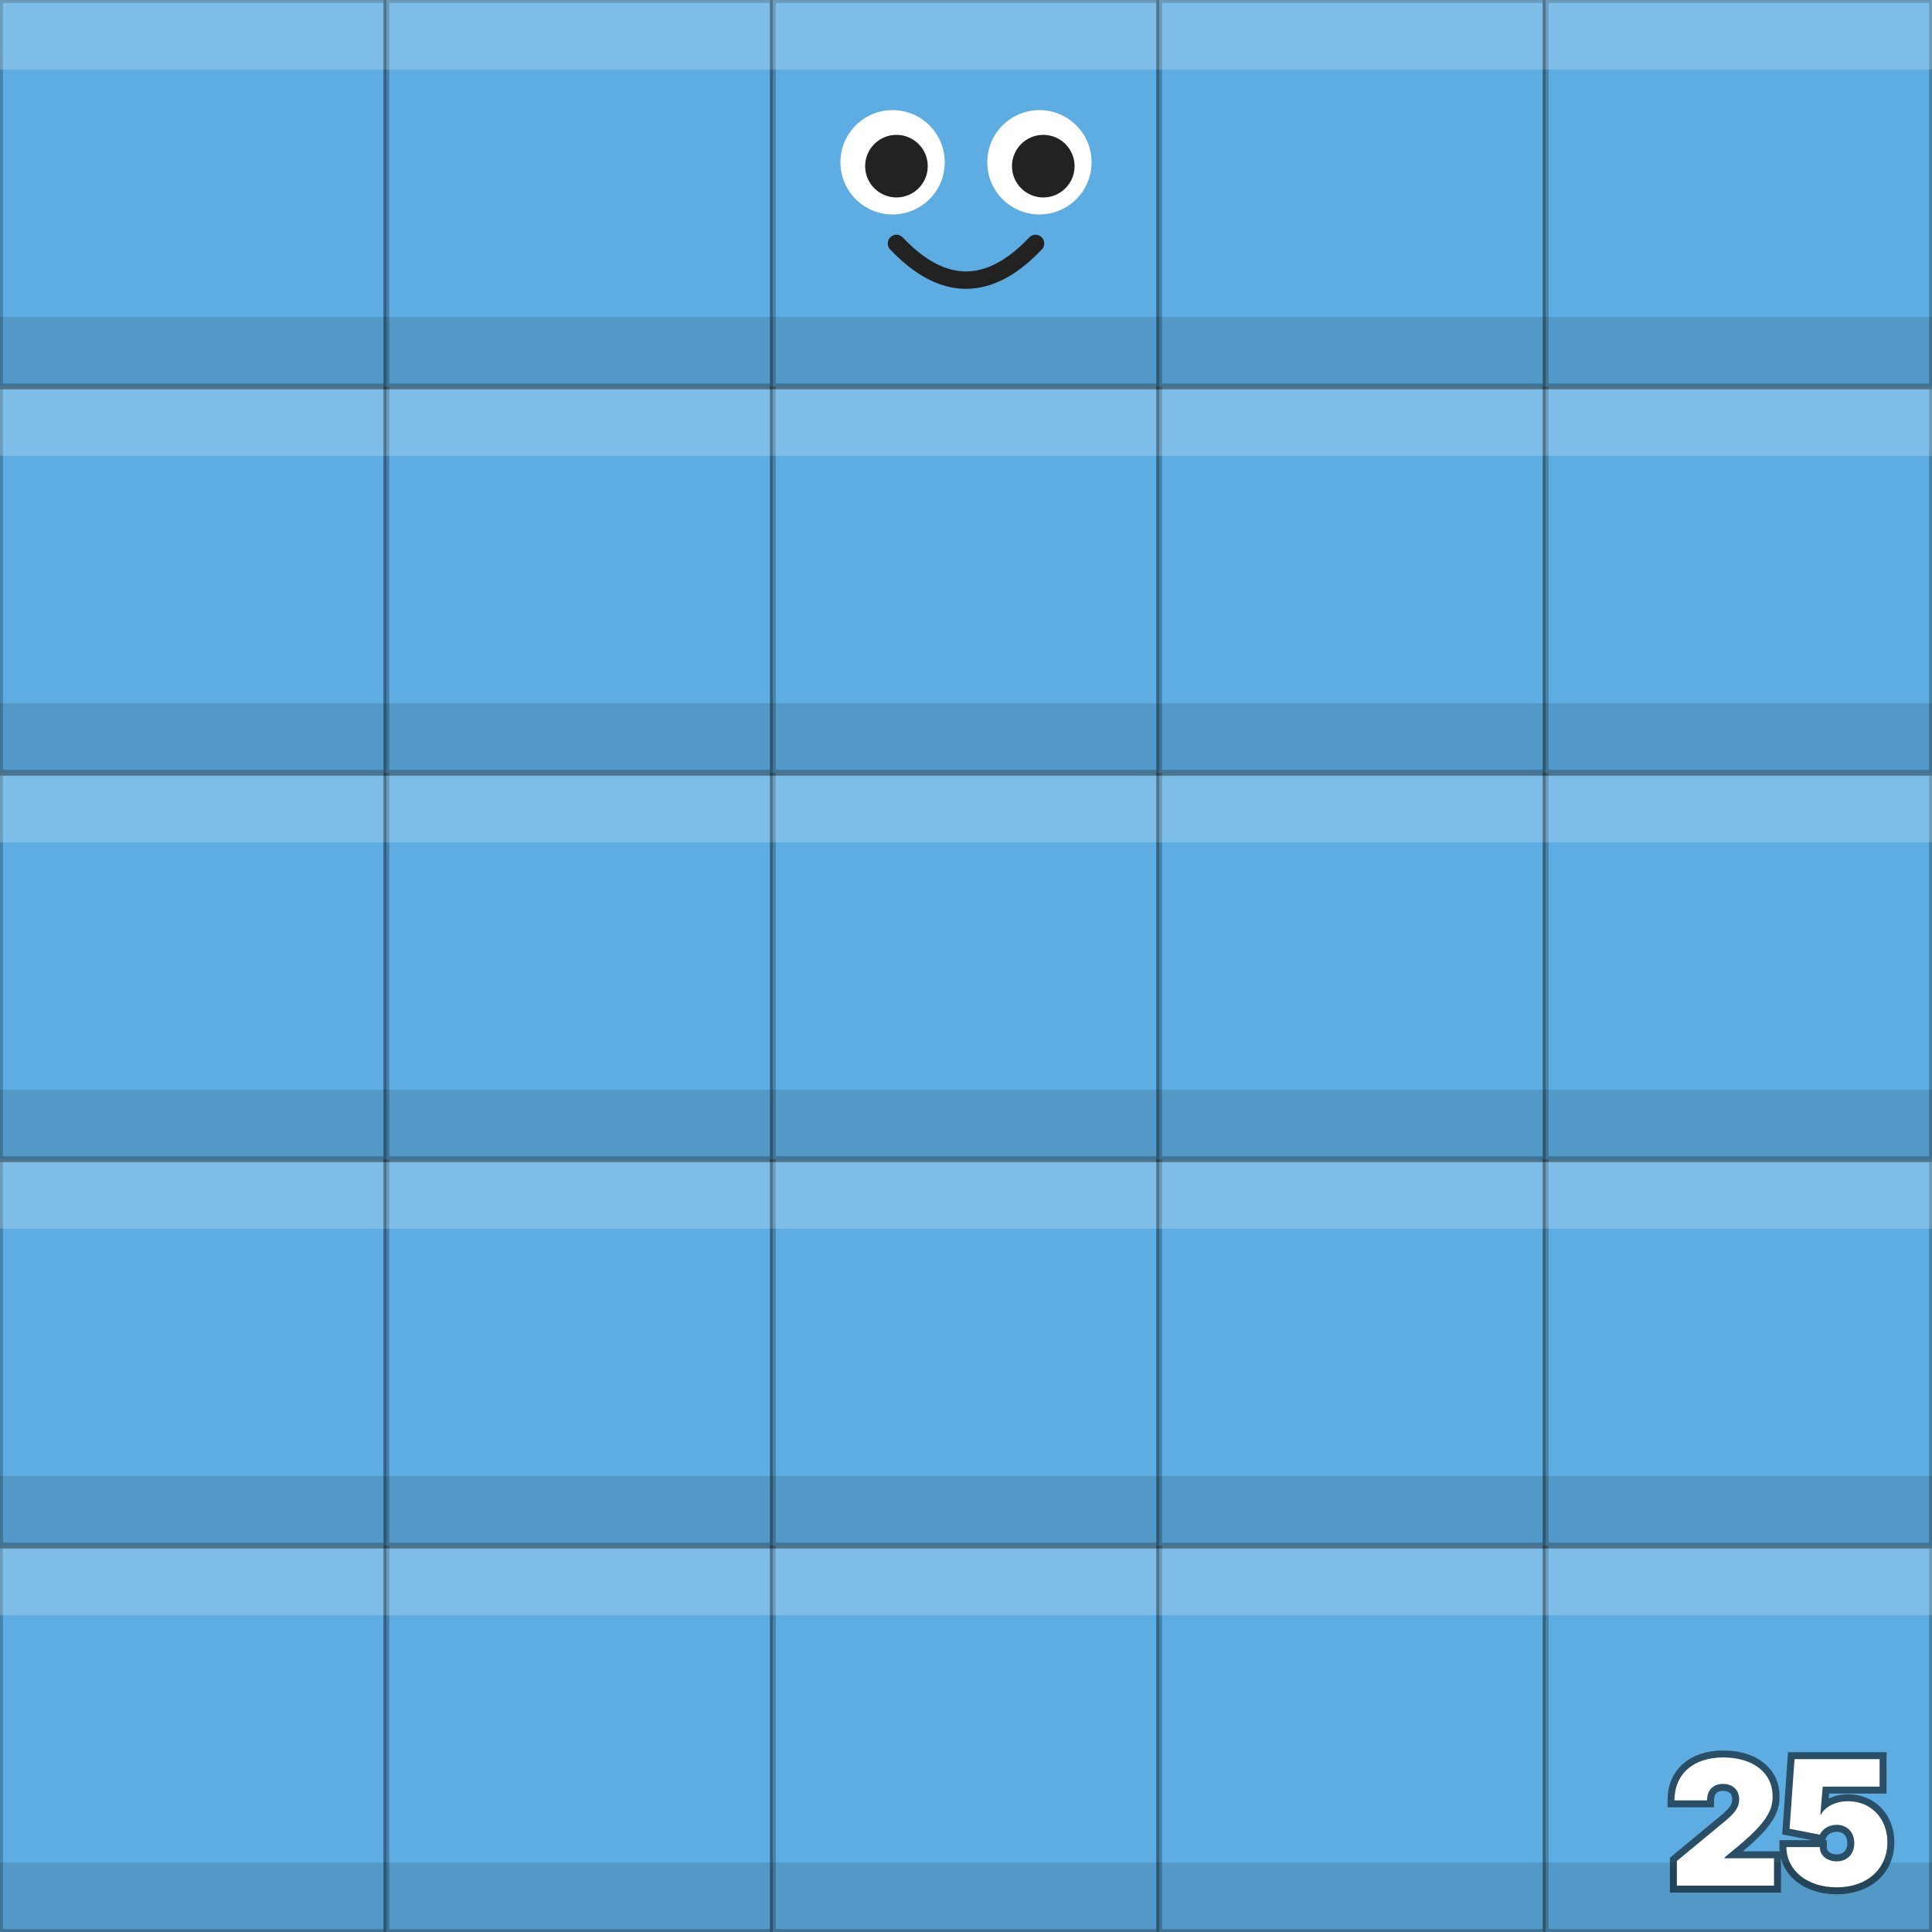
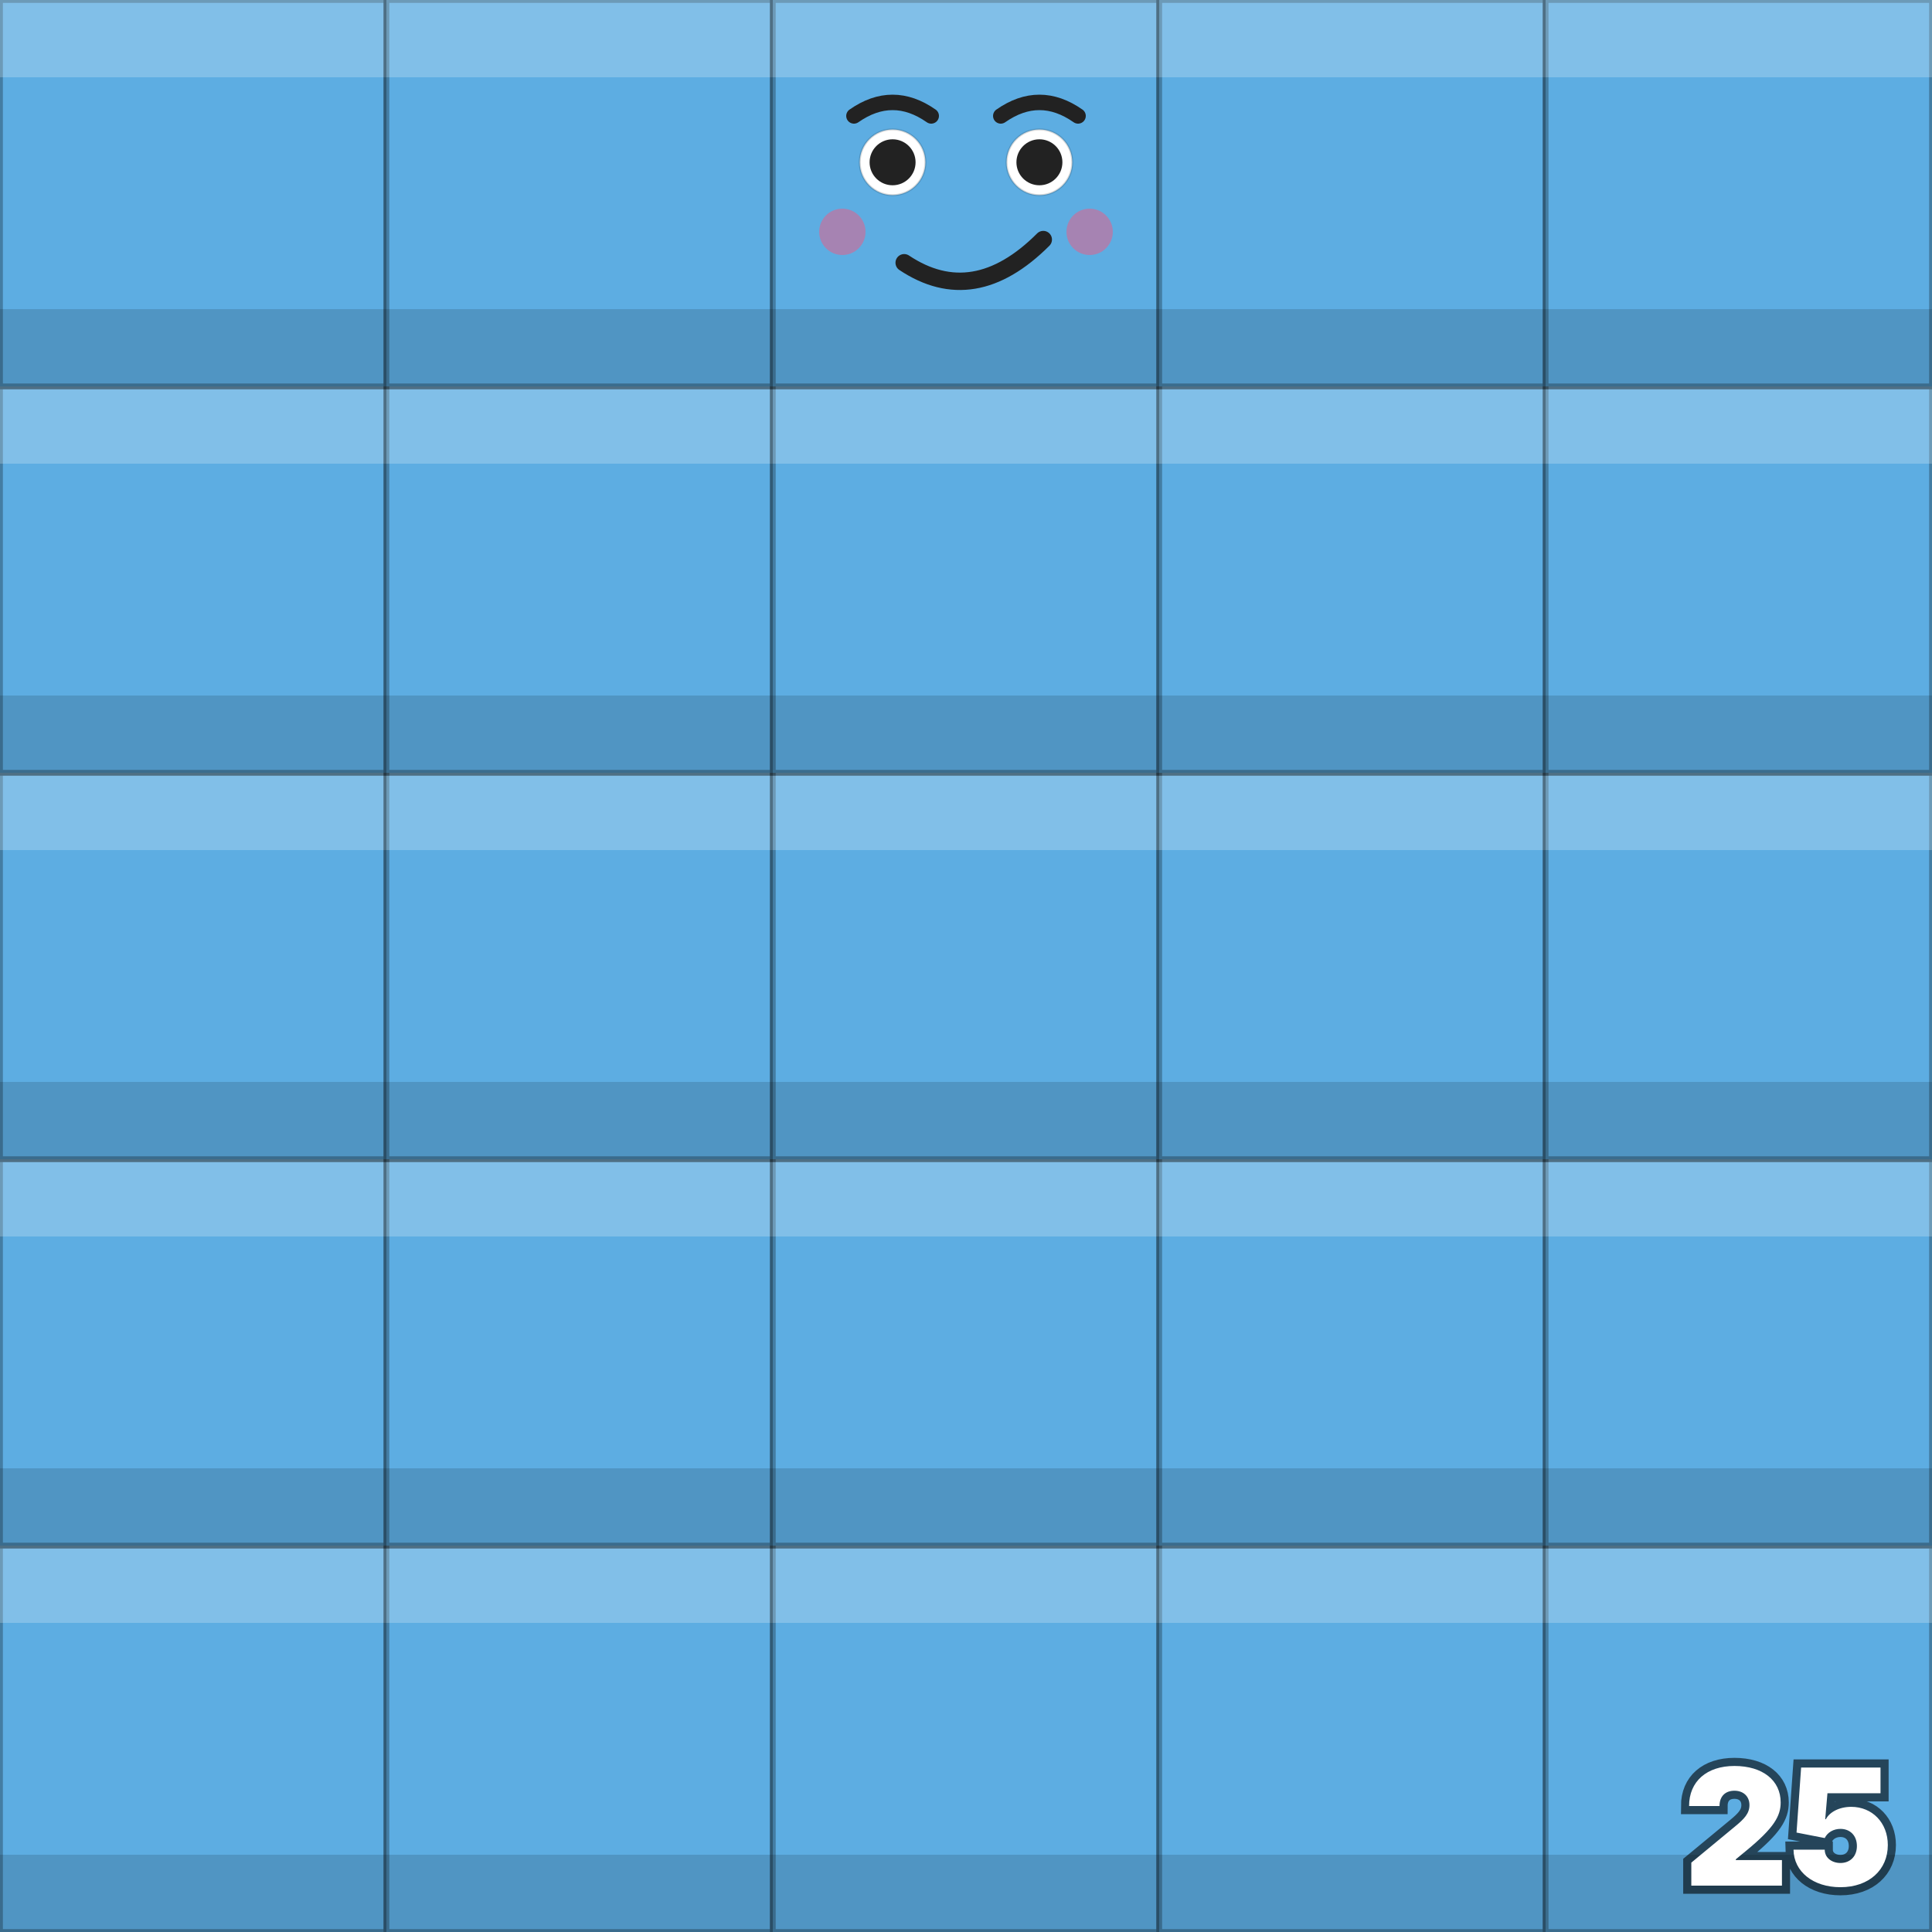
<svg xmlns="http://www.w3.org/2000/svg" viewBox="0 0 500 500" width="500" height="500">
-   <rect x="0" y="400" width="100" height="100" fill="#5DADE2" stroke="rgba(0,0,0,0.25)" stroke-width="1.5" />
-   <rect x="0" y="400" width="100" height="18" fill="rgba(255,255,255,0.2)" />
-   <rect x="0" y="482" width="100" height="18" fill="rgba(0,0,0,0.12)" />
-   <rect x="100" y="400" width="100" height="100" fill="#5DADE2" stroke="rgba(0,0,0,0.25)" stroke-width="1.5" />
-   <rect x="100" y="400" width="100" height="18" fill="rgba(255,255,255,0.2)" />
-   <rect x="100" y="482" width="100" height="18" fill="rgba(0,0,0,0.12)" />
-   <rect x="200" y="400" width="100" height="100" fill="#5DADE2" stroke="rgba(0,0,0,0.25)" stroke-width="1.5" />
-   <rect x="200" y="400" width="100" height="18" fill="rgba(255,255,255,0.2)" />
-   <rect x="200" y="482" width="100" height="18" fill="rgba(0,0,0,0.12)" />
-   <rect x="300" y="400" width="100" height="100" fill="#5DADE2" stroke="rgba(0,0,0,0.25)" stroke-width="1.5" />
-   <rect x="300" y="400" width="100" height="18" fill="rgba(255,255,255,0.2)" />
-   <rect x="300" y="482" width="100" height="18" fill="rgba(0,0,0,0.12)" />
-   <rect x="400" y="400" width="100" height="100" fill="#5DADE2" stroke="rgba(0,0,0,0.25)" stroke-width="1.5" />
-   <rect x="400" y="400" width="100" height="18" fill="rgba(255,255,255,0.2)" />
-   <rect x="400" y="482" width="100" height="18" fill="rgba(0,0,0,0.12)" />
-   <rect x="0" y="300" width="100" height="100" fill="#5DADE2" stroke="rgba(0,0,0,0.25)" stroke-width="1.5" />
-   <rect x="0" y="300" width="100" height="18" fill="rgba(255,255,255,0.2)" />
-   <rect x="0" y="382" width="100" height="18" fill="rgba(0,0,0,0.12)" />
-   <rect x="100" y="300" width="100" height="100" fill="#5DADE2" stroke="rgba(0,0,0,0.25)" stroke-width="1.5" />
-   <rect x="100" y="300" width="100" height="18" fill="rgba(255,255,255,0.2)" />
-   <rect x="100" y="382" width="100" height="18" fill="rgba(0,0,0,0.12)" />
-   <rect x="200" y="300" width="100" height="100" fill="#5DADE2" stroke="rgba(0,0,0,0.25)" stroke-width="1.5" />
-   <rect x="200" y="300" width="100" height="18" fill="rgba(255,255,255,0.2)" />
-   <rect x="200" y="382" width="100" height="18" fill="rgba(0,0,0,0.12)" />
-   <rect x="300" y="300" width="100" height="100" fill="#5DADE2" stroke="rgba(0,0,0,0.25)" stroke-width="1.5" />
-   <rect x="300" y="300" width="100" height="18" fill="rgba(255,255,255,0.2)" />
-   <rect x="300" y="382" width="100" height="18" fill="rgba(0,0,0,0.12)" />
-   <rect x="400" y="300" width="100" height="100" fill="#5DADE2" stroke="rgba(0,0,0,0.25)" stroke-width="1.5" />
-   <rect x="400" y="300" width="100" height="18" fill="rgba(255,255,255,0.2)" />
-   <rect x="400" y="382" width="100" height="18" fill="rgba(0,0,0,0.12)" />
-   <rect x="0" y="200" width="100" height="100" fill="#5DADE2" stroke="rgba(0,0,0,0.25)" stroke-width="1.5" />
-   <rect x="0" y="200" width="100" height="18" fill="rgba(255,255,255,0.2)" />
-   <rect x="0" y="282" width="100" height="18" fill="rgba(0,0,0,0.12)" />
-   <rect x="100" y="200" width="100" height="100" fill="#5DADE2" stroke="rgba(0,0,0,0.25)" stroke-width="1.5" />
-   <rect x="100" y="200" width="100" height="18" fill="rgba(255,255,255,0.2)" />
-   <rect x="100" y="282" width="100" height="18" fill="rgba(0,0,0,0.12)" />
-   <rect x="200" y="200" width="100" height="100" fill="#5DADE2" stroke="rgba(0,0,0,0.25)" stroke-width="1.5" />
-   <rect x="200" y="200" width="100" height="18" fill="rgba(255,255,255,0.2)" />
-   <rect x="200" y="282" width="100" height="18" fill="rgba(0,0,0,0.12)" />
-   <rect x="300" y="200" width="100" height="100" fill="#5DADE2" stroke="rgba(0,0,0,0.25)" stroke-width="1.5" />
-   <rect x="300" y="200" width="100" height="18" fill="rgba(255,255,255,0.2)" />
-   <rect x="300" y="282" width="100" height="18" fill="rgba(0,0,0,0.12)" />
-   <rect x="400" y="200" width="100" height="100" fill="#5DADE2" stroke="rgba(0,0,0,0.25)" stroke-width="1.5" />
-   <rect x="400" y="200" width="100" height="18" fill="rgba(255,255,255,0.2)" />
-   <rect x="400" y="282" width="100" height="18" fill="rgba(0,0,0,0.12)" />
-   <rect x="0" y="100" width="100" height="100" fill="#5DADE2" stroke="rgba(0,0,0,0.25)" stroke-width="1.5" />
-   <rect x="0" y="100" width="100" height="18" fill="rgba(255,255,255,0.2)" />
-   <rect x="0" y="182" width="100" height="18" fill="rgba(0,0,0,0.12)" />
-   <rect x="100" y="100" width="100" height="100" fill="#5DADE2" stroke="rgba(0,0,0,0.25)" stroke-width="1.5" />
-   <rect x="100" y="100" width="100" height="18" fill="rgba(255,255,255,0.2)" />
-   <rect x="100" y="182" width="100" height="18" fill="rgba(0,0,0,0.12)" />
-   <rect x="200" y="100" width="100" height="100" fill="#5DADE2" stroke="rgba(0,0,0,0.25)" stroke-width="1.5" />
-   <rect x="200" y="100" width="100" height="18" fill="rgba(255,255,255,0.2)" />
-   <rect x="200" y="182" width="100" height="18" fill="rgba(0,0,0,0.12)" />
-   <rect x="300" y="100" width="100" height="100" fill="#5DADE2" stroke="rgba(0,0,0,0.25)" stroke-width="1.5" />
-   <rect x="300" y="100" width="100" height="18" fill="rgba(255,255,255,0.2)" />
-   <rect x="300" y="182" width="100" height="18" fill="rgba(0,0,0,0.12)" />
-   <rect x="400" y="100" width="100" height="100" fill="#5DADE2" stroke="rgba(0,0,0,0.25)" stroke-width="1.5" />
-   <rect x="400" y="100" width="100" height="18" fill="rgba(255,255,255,0.2)" />
-   <rect x="400" y="182" width="100" height="18" fill="rgba(0,0,0,0.12)" />
-   <rect x="0" y="0" width="100" height="100" fill="#5DADE2" stroke="rgba(0,0,0,0.25)" stroke-width="1.5" />
-   <rect x="0" y="0" width="100" height="18" fill="rgba(255,255,255,0.2)" />
-   <rect x="0" y="82" width="100" height="18" fill="rgba(0,0,0,0.12)" />
-   <rect x="100" y="0" width="100" height="100" fill="#5DADE2" stroke="rgba(0,0,0,0.25)" stroke-width="1.5" />
-   <rect x="100" y="0" width="100" height="18" fill="rgba(255,255,255,0.2)" />
-   <rect x="100" y="82" width="100" height="18" fill="rgba(0,0,0,0.12)" />
-   <rect x="200" y="0" width="100" height="100" fill="#5DADE2" stroke="rgba(0,0,0,0.25)" stroke-width="1.5" />
-   <rect x="200" y="0" width="100" height="18" fill="rgba(255,255,255,0.2)" />
-   <rect x="200" y="82" width="100" height="18" fill="rgba(0,0,0,0.12)" />
-   <rect x="300" y="0" width="100" height="100" fill="#5DADE2" stroke="rgba(0,0,0,0.25)" stroke-width="1.5" />
-   <rect x="300" y="0" width="100" height="18" fill="rgba(255,255,255,0.2)" />
-   <rect x="300" y="82" width="100" height="18" fill="rgba(0,0,0,0.12)" />
-   <rect x="400" y="0" width="100" height="100" fill="#5DADE2" stroke="rgba(0,0,0,0.25)" stroke-width="1.5" />
-   <rect x="400" y="0" width="100" height="18" fill="rgba(255,255,255,0.2)" />
-   <rect x="400" y="82" width="100" height="18" fill="rgba(0,0,0,0.12)" />
-   <circle cx="231" cy="42" r="13.5" fill="white" />
-   <circle cx="232" cy="43" r="8.1" fill="#222" />
-   <circle cx="269" cy="42" r="13.5" fill="white" />
-   <circle cx="270" cy="43" r="8.1" fill="#222" />
-   <path d="M 232 63 Q 250 82, 268 63" stroke="#222" stroke-width="4.5" fill="none" stroke-linecap="round" />
-   <text x="490" y="488" font-family="-apple-system, BlinkMacSystemFont, 'Segoe UI', sans-serif" font-weight="900" font-size="45" fill="white" stroke="rgba(0,0,0,0.55)" stroke-width="3.6" paint-order="stroke fill" text-anchor="end">25</text>
+   <rect x="0" y="400" width="100" height="100" fill="#5DADE2" stroke="rgba(0,0,0,0.28)" stroke-width="1.5" />
+   <rect x="0" y="400" width="100" height="20" fill="rgba(255,255,255,0.22)" />
+   <rect x="0" y="480" width="100" height="20" fill="rgba(0,0,0,0.14)" />
+   <rect x="100" y="400" width="100" height="100" fill="#5DADE2" stroke="rgba(0,0,0,0.28)" stroke-width="1.5" />
+   <rect x="100" y="400" width="100" height="20" fill="rgba(255,255,255,0.22)" />
+   <rect x="100" y="480" width="100" height="20" fill="rgba(0,0,0,0.14)" />
+   <rect x="200" y="400" width="100" height="100" fill="#5DADE2" stroke="rgba(0,0,0,0.28)" stroke-width="1.5" />
+   <rect x="200" y="400" width="100" height="20" fill="rgba(255,255,255,0.22)" />
+   <rect x="200" y="480" width="100" height="20" fill="rgba(0,0,0,0.14)" />
+   <rect x="300" y="400" width="100" height="100" fill="#5DADE2" stroke="rgba(0,0,0,0.28)" stroke-width="1.5" />
+   <rect x="300" y="400" width="100" height="20" fill="rgba(255,255,255,0.22)" />
+   <rect x="300" y="480" width="100" height="20" fill="rgba(0,0,0,0.14)" />
+   <rect x="400" y="400" width="100" height="100" fill="#5DADE2" stroke="rgba(0,0,0,0.28)" stroke-width="1.5" />
+   <rect x="400" y="400" width="100" height="20" fill="rgba(255,255,255,0.22)" />
+   <rect x="400" y="480" width="100" height="20" fill="rgba(0,0,0,0.14)" />
+   <rect x="0" y="300" width="100" height="100" fill="#5DADE2" stroke="rgba(0,0,0,0.28)" stroke-width="1.5" />
+   <rect x="0" y="300" width="100" height="20" fill="rgba(255,255,255,0.22)" />
+   <rect x="0" y="380" width="100" height="20" fill="rgba(0,0,0,0.14)" />
+   <rect x="100" y="300" width="100" height="100" fill="#5DADE2" stroke="rgba(0,0,0,0.28)" stroke-width="1.5" />
+   <rect x="100" y="300" width="100" height="20" fill="rgba(255,255,255,0.22)" />
+   <rect x="100" y="380" width="100" height="20" fill="rgba(0,0,0,0.14)" />
+   <rect x="200" y="300" width="100" height="100" fill="#5DADE2" stroke="rgba(0,0,0,0.28)" stroke-width="1.5" />
+   <rect x="200" y="300" width="100" height="20" fill="rgba(255,255,255,0.22)" />
+   <rect x="200" y="380" width="100" height="20" fill="rgba(0,0,0,0.14)" />
+   <rect x="300" y="300" width="100" height="100" fill="#5DADE2" stroke="rgba(0,0,0,0.28)" stroke-width="1.5" />
+   <rect x="300" y="300" width="100" height="20" fill="rgba(255,255,255,0.22)" />
+   <rect x="300" y="380" width="100" height="20" fill="rgba(0,0,0,0.14)" />
+   <rect x="400" y="300" width="100" height="100" fill="#5DADE2" stroke="rgba(0,0,0,0.28)" stroke-width="1.5" />
+   <rect x="400" y="300" width="100" height="20" fill="rgba(255,255,255,0.22)" />
+   <rect x="400" y="380" width="100" height="20" fill="rgba(0,0,0,0.14)" />
+   <rect x="0" y="200" width="100" height="100" fill="#5DADE2" stroke="rgba(0,0,0,0.28)" stroke-width="1.5" />
+   <rect x="0" y="200" width="100" height="20" fill="rgba(255,255,255,0.22)" />
+   <rect x="0" y="280" width="100" height="20" fill="rgba(0,0,0,0.14)" />
+   <rect x="100" y="200" width="100" height="100" fill="#5DADE2" stroke="rgba(0,0,0,0.28)" stroke-width="1.5" />
+   <rect x="100" y="200" width="100" height="20" fill="rgba(255,255,255,0.22)" />
+   <rect x="100" y="280" width="100" height="20" fill="rgba(0,0,0,0.14)" />
+   <rect x="200" y="200" width="100" height="100" fill="#5DADE2" stroke="rgba(0,0,0,0.28)" stroke-width="1.5" />
+   <rect x="200" y="200" width="100" height="20" fill="rgba(255,255,255,0.22)" />
+   <rect x="200" y="280" width="100" height="20" fill="rgba(0,0,0,0.14)" />
+   <rect x="300" y="200" width="100" height="100" fill="#5DADE2" stroke="rgba(0,0,0,0.28)" stroke-width="1.5" />
+   <rect x="300" y="200" width="100" height="20" fill="rgba(255,255,255,0.22)" />
+   <rect x="300" y="280" width="100" height="20" fill="rgba(0,0,0,0.14)" />
+   <rect x="400" y="200" width="100" height="100" fill="#5DADE2" stroke="rgba(0,0,0,0.28)" stroke-width="1.5" />
+   <rect x="400" y="200" width="100" height="20" fill="rgba(255,255,255,0.22)" />
+   <rect x="400" y="280" width="100" height="20" fill="rgba(0,0,0,0.14)" />
+   <rect x="0" y="100" width="100" height="100" fill="#5DADE2" stroke="rgba(0,0,0,0.28)" stroke-width="1.5" />
+   <rect x="0" y="100" width="100" height="20" fill="rgba(255,255,255,0.22)" />
+   <rect x="0" y="180" width="100" height="20" fill="rgba(0,0,0,0.14)" />
+   <rect x="100" y="100" width="100" height="100" fill="#5DADE2" stroke="rgba(0,0,0,0.28)" stroke-width="1.5" />
+   <rect x="100" y="100" width="100" height="20" fill="rgba(255,255,255,0.22)" />
+   <rect x="100" y="180" width="100" height="20" fill="rgba(0,0,0,0.14)" />
+   <rect x="200" y="100" width="100" height="100" fill="#5DADE2" stroke="rgba(0,0,0,0.28)" stroke-width="1.5" />
+   <rect x="200" y="100" width="100" height="20" fill="rgba(255,255,255,0.22)" />
+   <rect x="200" y="180" width="100" height="20" fill="rgba(0,0,0,0.14)" />
+   <rect x="300" y="100" width="100" height="100" fill="#5DADE2" stroke="rgba(0,0,0,0.28)" stroke-width="1.5" />
+   <rect x="300" y="100" width="100" height="20" fill="rgba(255,255,255,0.22)" />
+   <rect x="300" y="180" width="100" height="20" fill="rgba(0,0,0,0.14)" />
+   <rect x="400" y="100" width="100" height="100" fill="#5DADE2" stroke="rgba(0,0,0,0.28)" stroke-width="1.5" />
+   <rect x="400" y="100" width="100" height="20" fill="rgba(255,255,255,0.22)" />
+   <rect x="400" y="180" width="100" height="20" fill="rgba(0,0,0,0.14)" />
+   <rect x="0" y="0" width="100" height="100" fill="#5DADE2" stroke="rgba(0,0,0,0.28)" stroke-width="1.5" />
+   <rect x="0" y="0" width="100" height="20" fill="rgba(255,255,255,0.22)" />
+   <rect x="0" y="80" width="100" height="20" fill="rgba(0,0,0,0.14)" />
+   <rect x="100" y="0" width="100" height="100" fill="#5DADE2" stroke="rgba(0,0,0,0.28)" stroke-width="1.5" />
+   <rect x="100" y="0" width="100" height="20" fill="rgba(255,255,255,0.22)" />
+   <rect x="100" y="80" width="100" height="20" fill="rgba(0,0,0,0.14)" />
+   <rect x="200" y="0" width="100" height="100" fill="#5DADE2" stroke="rgba(0,0,0,0.28)" stroke-width="1.5" />
+   <rect x="200" y="0" width="100" height="20" fill="rgba(255,255,255,0.22)" />
+   <rect x="200" y="80" width="100" height="20" fill="rgba(0,0,0,0.14)" />
+   <rect x="300" y="0" width="100" height="100" fill="#5DADE2" stroke="rgba(0,0,0,0.28)" stroke-width="1.5" />
+   <rect x="300" y="0" width="100" height="20" fill="rgba(255,255,255,0.22)" />
+   <rect x="300" y="80" width="100" height="20" fill="rgba(0,0,0,0.14)" />
+   <rect x="400" y="0" width="100" height="100" fill="#5DADE2" stroke="rgba(0,0,0,0.28)" stroke-width="1.5" />
+   <rect x="400" y="0" width="100" height="20" fill="rgba(255,255,255,0.22)" />
+   <rect x="400" y="80" width="100" height="20" fill="rgba(0,0,0,0.14)" />
+   <path d="M 221 30 Q 231 23, 241 30" stroke="#222" stroke-width="4" fill="none" stroke-linecap="round" />
+   <path d="M 259 30 Q 269 23, 279 30" stroke="#222" stroke-width="4" fill="none" stroke-linecap="round" />
+   <circle cx="231" cy="42" r="8.5" fill="white" stroke="rgba(0,0,0,0.15)" stroke-width="0.5" />
+   <circle cx="269" cy="42" r="8.5" fill="white" stroke="rgba(0,0,0,0.15)" stroke-width="0.5" />
+   <circle cx="231" cy="42" r="5.95" fill="#222" />
+   <circle cx="269" cy="42" r="5.95" fill="#222" />
+   <circle cx="218" cy="60" r="6" fill="rgba(255,80,120,0.45)" />
+   <circle cx="282" cy="60" r="6" fill="rgba(255,80,120,0.45)" />
+   <path d="M 234 68 Q 252 80, 270 62" stroke="#222" stroke-width="4.5" fill="none" stroke-linecap="round" />
+   <text x="490" y="488" font-family="-apple-system, BlinkMacSystemFont, 'Segoe UI', sans-serif" font-weight="900" font-size="42" fill="white" stroke="rgba(0,0,0,0.6)" stroke-width="4.2" paint-order="stroke fill" text-anchor="end">25</text>
</svg>
